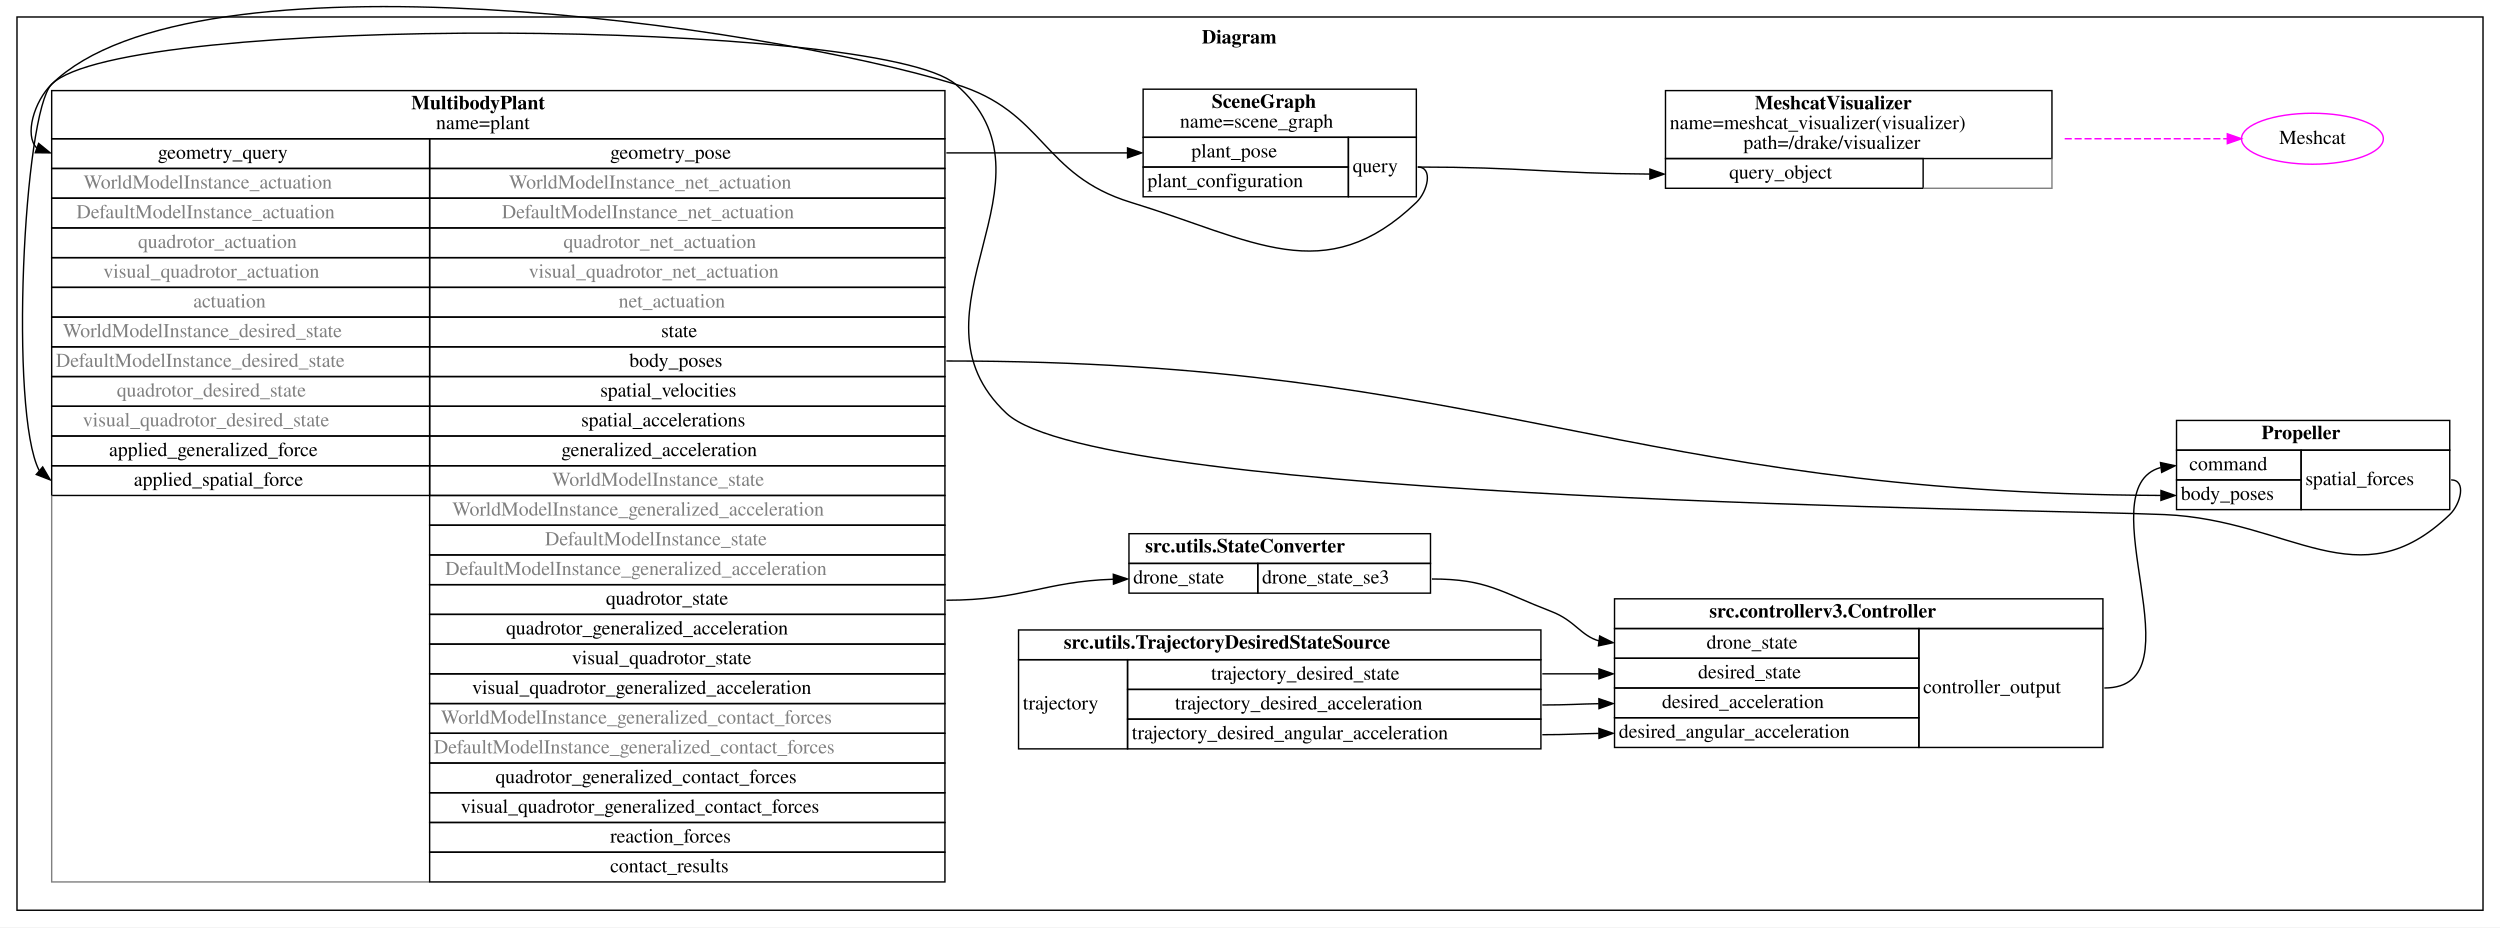
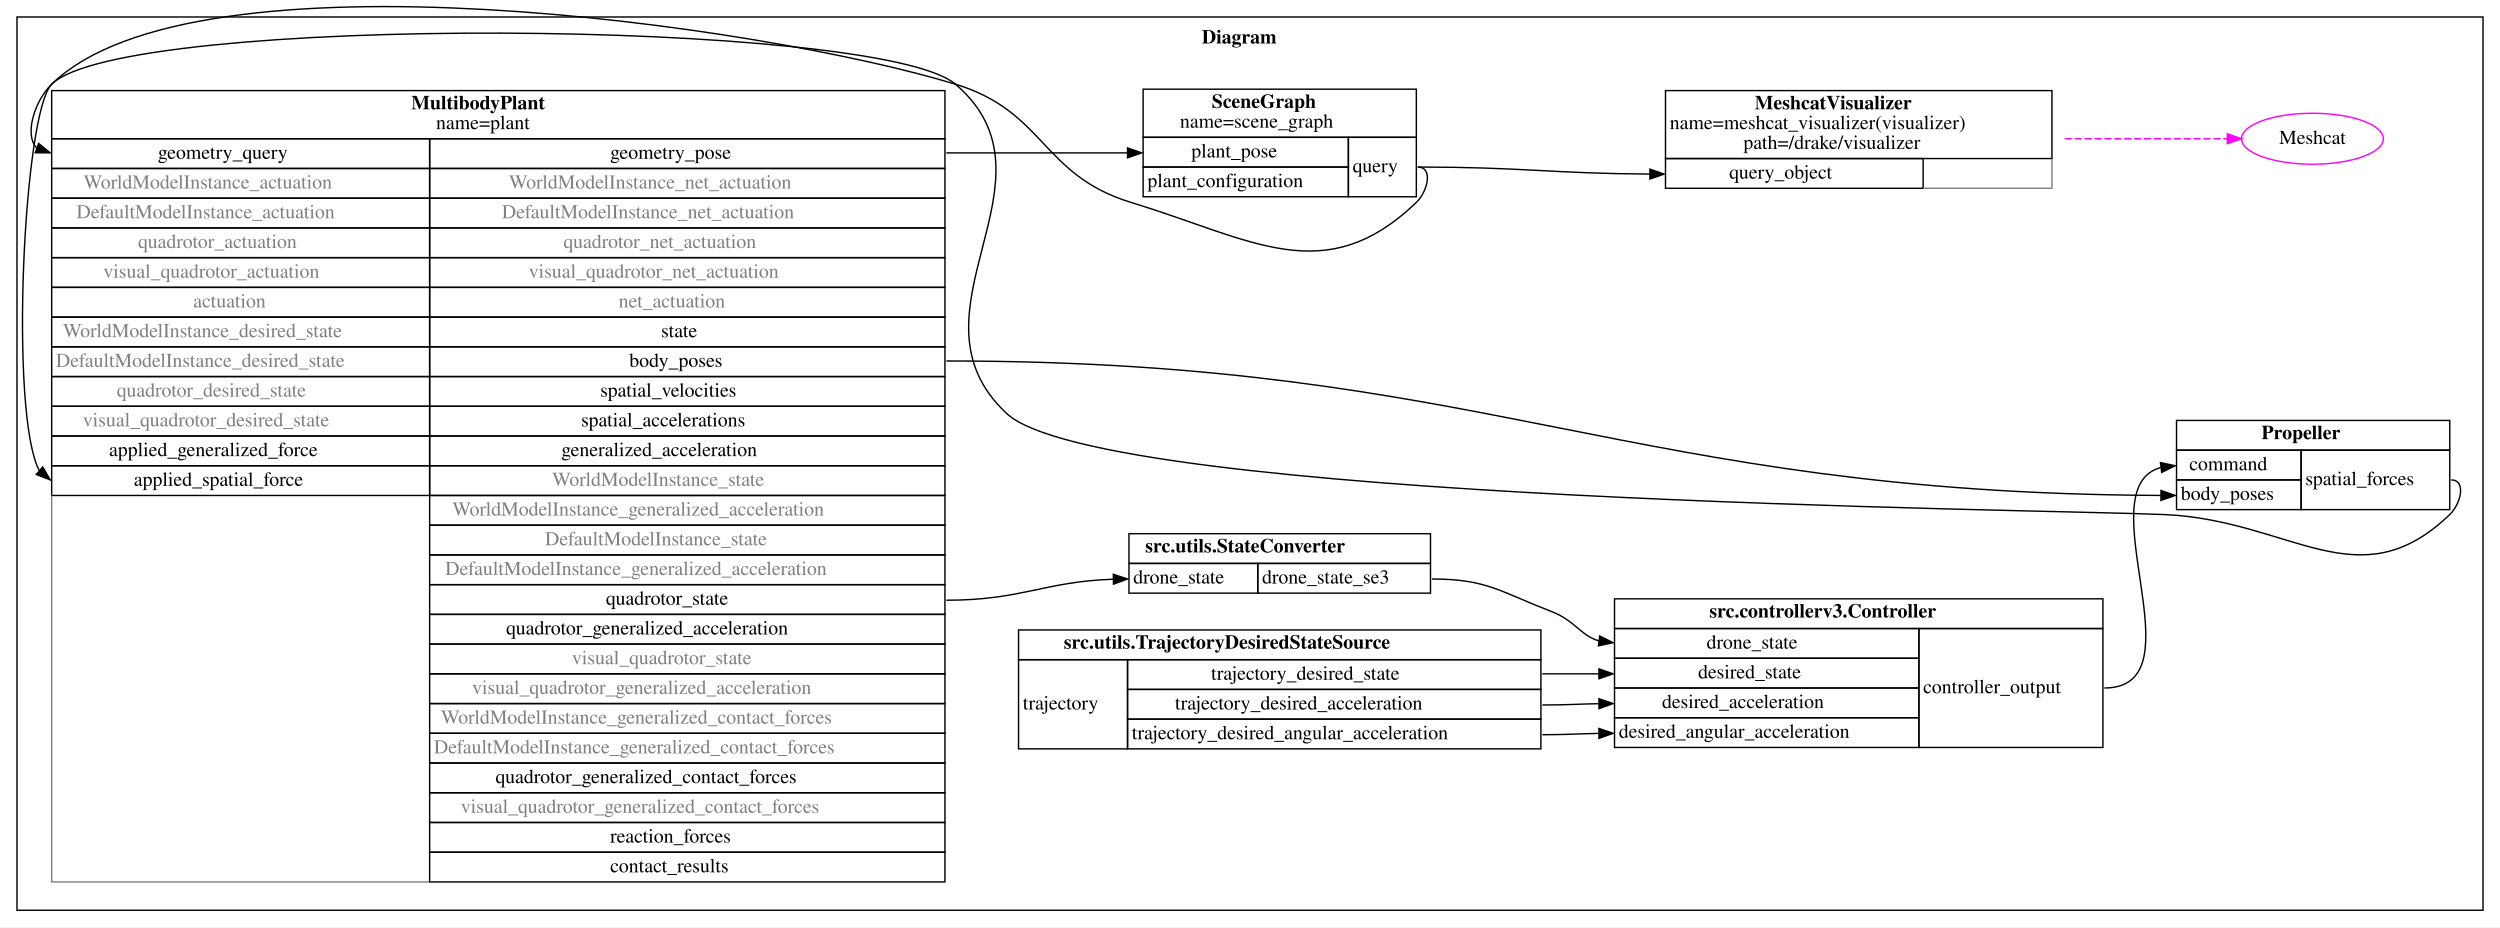
<svg xmlns="http://www.w3.org/2000/svg" width="1766pt" height="655pt" viewBox="0.00 0.00 1766.00 655.00">
  <g id="graph0" class="graph" transform="scale(1 1) rotate(0) translate(4 651)">
    <polygon fill="white" stroke="transparent" points="-4,4 -4,-651 1762,-651 1762,4 -4,4" />
    <g id="clust1" class="cluster">
      <polygon fill="none" stroke="black" points="8,-8 8,-639 1750,-639 1750,-8 8,-8" />
      <text text-anchor="start" x="845" y="-620.3" font-family="Times,serif" font-weight="bold" font-size="14.00">Diagram</text>
    </g>
    <g id="clust2" class="cluster">
      <polygon fill="none" stroke="white" points="16,-16 16,-600 1742,-600 1742,-16 16,-16" />
    </g>
    <g id="node1" class="node">
      <polygon fill="none" stroke="black" points="32.5,-553 32.5,-587 663.5,-587 663.5,-553 32.5,-553" />
      <text text-anchor="start" x="286.5" y="-573.8" font-family="Times,serif" font-weight="bold" font-size="14.00">MultibodyPlant</text>
      <text text-anchor="start" x="304" y="-559.8" font-family="Times,serif" font-size="14.00">name=plant</text>
      <polygon fill="none" stroke="black" points="32.5,-532 32.5,-553 299.5,-553 299.5,-532 32.5,-532" />
      <text text-anchor="start" x="107.5" y="-538.8" font-family="Times,serif" font-size="14.00">geometry_query</text>
      <polygon fill="none" stroke="black" points="299.5,-532 299.5,-553 663.5,-553 663.5,-532 299.5,-532" />
      <text text-anchor="start" x="427" y="-538.8" font-family="Times,serif" font-size="14.00">geometry_pose</text>
      <polygon fill="none" stroke="black" points="32.5,-511 32.5,-532 299.5,-532 299.5,-511 32.5,-511" />
      <text text-anchor="start" x="55" y="-517.8" font-family="Times,serif" font-size="14.00" fill="grey">WorldModelInstance_actuation</text>
      <polygon fill="none" stroke="black" points="299.5,-511 299.5,-532 663.5,-532 663.5,-511 299.5,-511" />
      <text text-anchor="start" x="355.5" y="-517.8" font-family="Times,serif" font-size="14.00" fill="grey">WorldModelInstance_net_actuation</text>
      <polygon fill="none" stroke="black" points="32.5,-490 32.5,-511 299.5,-511 299.5,-490 32.5,-490" />
      <text text-anchor="start" x="50" y="-496.8" font-family="Times,serif" font-size="14.00" fill="grey">DefaultModelInstance_actuation</text>
      <polygon fill="none" stroke="black" points="299.5,-490 299.5,-511 663.5,-511 663.5,-490 299.5,-490" />
      <text text-anchor="start" x="350.5" y="-496.8" font-family="Times,serif" font-size="14.00" fill="grey">DefaultModelInstance_net_actuation</text>
      <polygon fill="none" stroke="black" points="32.5,-469 32.5,-490 299.5,-490 299.5,-469 32.5,-469" />
      <text text-anchor="start" x="93.5" y="-475.8" font-family="Times,serif" font-size="14.00" fill="grey">quadrotor_actuation</text>
      <polygon fill="none" stroke="black" points="299.5,-469 299.5,-490 663.5,-490 663.5,-469 299.5,-469" />
      <text text-anchor="start" x="394" y="-475.8" font-family="Times,serif" font-size="14.00" fill="grey">quadrotor_net_actuation</text>
      <polygon fill="none" stroke="black" points="32.5,-448 32.5,-469 299.5,-469 299.5,-448 32.5,-448" />
      <text text-anchor="start" x="69" y="-454.8" font-family="Times,serif" font-size="14.00" fill="grey">visual_quadrotor_actuation</text>
      <polygon fill="none" stroke="black" points="299.5,-448 299.5,-469 663.5,-469 663.5,-448 299.5,-448" />
      <text text-anchor="start" x="369.5" y="-454.8" font-family="Times,serif" font-size="14.00" fill="grey">visual_quadrotor_net_actuation</text>
      <polygon fill="none" stroke="black" points="32.5,-427 32.5,-448 299.5,-448 299.5,-427 32.5,-427" />
      <text text-anchor="start" x="132.5" y="-433.8" font-family="Times,serif" font-size="14.00" fill="grey">actuation</text>
      <polygon fill="none" stroke="black" points="299.5,-427 299.5,-448 663.5,-448 663.5,-427 299.5,-427" />
      <text text-anchor="start" x="433" y="-433.8" font-family="Times,serif" font-size="14.00" fill="grey">net_actuation</text>
      <polygon fill="none" stroke="black" points="32.5,-406 32.5,-427 299.5,-427 299.5,-406 32.5,-406" />
      <text text-anchor="start" x="40.5" y="-412.8" font-family="Times,serif" font-size="14.00" fill="grey">WorldModelInstance_desired_state</text>
      <polygon fill="none" stroke="black" points="299.5,-406 299.5,-427 663.5,-427 663.5,-406 299.5,-406" />
      <text text-anchor="start" x="463" y="-412.8" font-family="Times,serif" font-size="14.00">state</text>
      <polygon fill="none" stroke="black" points="32.5,-385 32.5,-406 299.5,-406 299.5,-385 32.5,-385" />
      <text text-anchor="start" x="35.5" y="-391.8" font-family="Times,serif" font-size="14.00" fill="grey">DefaultModelInstance_desired_state</text>
      <polygon fill="none" stroke="black" points="299.5,-385 299.5,-406 663.5,-406 663.5,-385 299.5,-385" />
      <text text-anchor="start" x="440.5" y="-391.8" font-family="Times,serif" font-size="14.00">body_poses</text>
      <polygon fill="none" stroke="black" points="32.5,-364 32.5,-385 299.5,-385 299.5,-364 32.5,-364" />
      <text text-anchor="start" x="78.5" y="-370.8" font-family="Times,serif" font-size="14.00" fill="grey">quadrotor_desired_state</text>
      <polygon fill="none" stroke="black" points="299.5,-364 299.5,-385 663.5,-385 663.5,-364 299.5,-364" />
      <text text-anchor="start" x="420" y="-370.8" font-family="Times,serif" font-size="14.00">spatial_velocities</text>
      <polygon fill="none" stroke="black" points="32.5,-343 32.5,-364 299.5,-364 299.5,-343 32.5,-343" />
      <text text-anchor="start" x="54.5" y="-349.8" font-family="Times,serif" font-size="14.00" fill="grey">visual_quadrotor_desired_state</text>
      <polygon fill="none" stroke="black" points="299.5,-343 299.5,-364 663.5,-364 663.5,-343 299.5,-343" />
      <text text-anchor="start" x="406.5" y="-349.8" font-family="Times,serif" font-size="14.00">spatial_accelerations</text>
      <polygon fill="none" stroke="black" points="32.5,-322 32.5,-343 299.5,-343 299.5,-322 32.5,-322" />
      <text text-anchor="start" x="73" y="-328.8" font-family="Times,serif" font-size="14.00">applied_generalized_force</text>
      <polygon fill="none" stroke="black" points="299.5,-322 299.5,-343 663.5,-343 663.5,-322 299.5,-322" />
      <text text-anchor="start" x="392.5" y="-328.8" font-family="Times,serif" font-size="14.00">generalized_acceleration</text>
      <polygon fill="none" stroke="black" points="32.5,-301 32.5,-322 299.5,-322 299.5,-301 32.5,-301" />
      <text text-anchor="start" x="90.5" y="-307.8" font-family="Times,serif" font-size="14.00">applied_spatial_force</text>
      <polygon fill="none" stroke="black" points="299.5,-301 299.5,-322 663.5,-322 663.5,-301 299.5,-301" />
      <text text-anchor="start" x="386" y="-307.8" font-family="Times,serif" font-size="14.00" fill="grey">WorldModelInstance_state</text>
      <polyline fill="none" stroke="grey" points="32.5,-301 32.5,-28 299.5,-28 " />
      <polygon fill="none" stroke="black" points="299.5,-280 299.5,-301 663.5,-301 663.5,-280 299.5,-280" />
      <text text-anchor="start" x="315.5" y="-286.8" font-family="Times,serif" font-size="14.00" fill="grey">WorldModelInstance_generalized_acceleration</text>
      <polygon fill="none" stroke="black" points="299.5,-259 299.5,-280 663.5,-280 663.5,-259 299.5,-259" />
      <text text-anchor="start" x="381" y="-265.8" font-family="Times,serif" font-size="14.00" fill="grey">DefaultModelInstance_state</text>
      <polygon fill="none" stroke="black" points="299.5,-238 299.5,-259 663.5,-259 663.5,-238 299.5,-238" />
      <text text-anchor="start" x="310.5" y="-244.8" font-family="Times,serif" font-size="14.00" fill="grey">DefaultModelInstance_generalized_acceleration</text>
      <polygon fill="none" stroke="black" points="299.5,-217 299.5,-238 663.5,-238 663.5,-217 299.5,-217" />
      <text text-anchor="start" x="424" y="-223.8" font-family="Times,serif" font-size="14.00">quadrotor_state</text>
      <polygon fill="none" stroke="black" points="299.5,-196 299.5,-217 663.5,-217 663.5,-196 299.5,-196" />
      <text text-anchor="start" x="353.5" y="-202.8" font-family="Times,serif" font-size="14.00">quadrotor_generalized_acceleration</text>
      <polygon fill="none" stroke="black" points="299.5,-175 299.5,-196 663.5,-196 663.5,-175 299.5,-175" />
-       <text text-anchor="start" x="400" y="-181.8" font-family="Times,serif" font-size="14.00">visual_quadrotor_state</text>
+       <text text-anchor="start" x="400" y="-181.8" font-family="Times,serif" font-size="14.00" fill="grey">visual_quadrotor_state</text>
      <polygon fill="none" stroke="black" points="299.5,-154 299.5,-175 663.5,-175 663.5,-154 299.5,-154" />
-       <text text-anchor="start" x="329.5" y="-160.8" font-family="Times,serif" font-size="14.00">visual_quadrotor_generalized_acceleration</text>
+       <text text-anchor="start" x="329.5" y="-160.8" font-family="Times,serif" font-size="14.00" fill="grey">visual_quadrotor_generalized_acceleration</text>
      <polygon fill="none" stroke="black" points="299.5,-133 299.5,-154 663.5,-154 663.5,-133 299.5,-133" />
      <text text-anchor="start" x="307.5" y="-139.8" font-family="Times,serif" font-size="14.00" fill="grey">WorldModelInstance_generalized_contact_forces</text>
      <polygon fill="none" stroke="black" points="299.5,-112 299.5,-133 663.5,-133 663.5,-112 299.5,-112" />
      <text text-anchor="start" x="302.5" y="-118.8" font-family="Times,serif" font-size="14.00" fill="grey">DefaultModelInstance_generalized_contact_forces</text>
      <polygon fill="none" stroke="black" points="299.5,-91 299.5,-112 663.5,-112 663.5,-91 299.5,-91" />
      <text text-anchor="start" x="346" y="-97.8" font-family="Times,serif" font-size="14.00">quadrotor_generalized_contact_forces</text>
      <polygon fill="none" stroke="black" points="299.5,-70 299.5,-91 663.5,-91 663.5,-70 299.5,-70" />
-       <text text-anchor="start" x="321.5" y="-76.8" font-family="Times,serif" font-size="14.00">visual_quadrotor_generalized_contact_forces</text>
+       <text text-anchor="start" x="321.5" y="-76.8" font-family="Times,serif" font-size="14.00" fill="grey">visual_quadrotor_generalized_contact_forces</text>
      <polygon fill="none" stroke="black" points="299.5,-49 299.5,-70 663.5,-70 663.5,-49 299.5,-49" />
      <text text-anchor="start" x="427" y="-55.8" font-family="Times,serif" font-size="14.00">reaction_forces</text>
      <polygon fill="none" stroke="black" points="299.5,-28 299.5,-49 663.5,-49 663.5,-28 299.5,-28" />
      <text text-anchor="start" x="427" y="-34.8" font-family="Times,serif" font-size="14.00">contact_results</text>
    </g>
    <g id="node2" class="node">
      <polygon fill="none" stroke="black" points="803.5,-554 803.5,-588 996.5,-588 996.5,-554 803.5,-554" />
      <text text-anchor="start" x="852" y="-574.8" font-family="Times,serif" font-weight="bold" font-size="14.00">SceneGraph</text>
      <text text-anchor="start" x="829.5" y="-560.8" font-family="Times,serif" font-size="14.00">name=scene_graph</text>
      <polygon fill="none" stroke="black" points="803.5,-533 803.5,-554 948.5,-554 948.5,-533 803.5,-533" />
      <text text-anchor="start" x="837.5" y="-539.8" font-family="Times,serif" font-size="14.00">plant_pose</text>
      <polygon fill="none" stroke="black" points="948.5,-512 948.5,-554 996.5,-554 996.5,-512 948.5,-512" />
      <text text-anchor="start" x="951.5" y="-529.3" font-family="Times,serif" font-size="14.00">query</text>
      <polygon fill="none" stroke="black" points="803.5,-512 803.5,-533 948.5,-533 948.5,-512 803.5,-512" />
      <text text-anchor="start" x="806.5" y="-518.8" font-family="Times,serif" font-size="14.00">plant_configuration</text>
    </g>
    <g id="edge11" class="edge">
      <path fill="none" stroke="black" d="M664.5,-543C722.24,-543 739.21,-543 792.17,-543" />
      <polygon fill="black" stroke="black" points="792.5,-546.5 802.5,-543 792.5,-539.5 792.5,-546.5" />
    </g>
    <g id="node3" class="node">
      <polygon fill="none" stroke="black" points="1533.5,-333 1533.5,-354 1726.5,-354 1726.5,-333 1533.5,-333" />
      <text text-anchor="start" x="1593.5" y="-340.8" font-family="Times,serif" font-weight="bold" font-size="14.00">Propeller</text>
      <polygon fill="none" stroke="black" points="1533.5,-312 1533.5,-333 1621.5,-333 1621.5,-312 1533.5,-312" />
      <text text-anchor="start" x="1542.5" y="-318.8" font-family="Times,serif" font-size="14.00">command</text>
      <polygon fill="none" stroke="black" points="1621.5,-291 1621.5,-333 1726.5,-333 1726.5,-291 1621.5,-291" />
      <text text-anchor="start" x="1624.5" y="-308.3" font-family="Times,serif" font-size="14.00">spatial_forces</text>
      <polygon fill="none" stroke="black" points="1533.5,-291 1533.5,-312 1621.5,-312 1621.5,-291 1533.5,-291" />
      <text text-anchor="start" x="1536.5" y="-297.8" font-family="Times,serif" font-size="14.00">body_poses</text>
    </g>
    <g id="edge10" class="edge">
      <path fill="none" stroke="black" d="M664.5,-396C1049.17,-396 1142.78,-302.66 1522.34,-301.02" />
      <polygon fill="black" stroke="black" points="1522.51,-304.52 1532.5,-301 1522.49,-297.52 1522.51,-304.52" />
    </g>
    <g id="node5" class="node">
      <polygon fill="none" stroke="black" points="793.5,-253 793.5,-274 1006.5,-274 1006.5,-253 793.5,-253" />
      <text text-anchor="start" x="805" y="-260.8" font-family="Times,serif" font-weight="bold" font-size="14.00">src.utils.StateConverter</text>
      <polygon fill="none" stroke="black" points="793.5,-232 793.5,-253 884.5,-253 884.5,-232 793.5,-232" />
      <text text-anchor="start" x="796.5" y="-238.8" font-family="Times,serif" font-size="14.00">drone_state</text>
      <polygon fill="none" stroke="black" points="884.5,-232 884.5,-253 1006.5,-253 1006.5,-232 884.5,-232" />
      <text text-anchor="start" x="887.5" y="-238.8" font-family="Times,serif" font-size="14.00">drone_state_se3</text>
    </g>
    <g id="edge2" class="edge">
      <path fill="none" stroke="black" d="M664.5,-227C718.2,-227 733.37,-240.18 782.25,-241.83" />
      <polygon fill="black" stroke="black" points="782.44,-245.34 792.5,-242 782.56,-238.34 782.44,-245.34" />
    </g>
-     <g id="edge3" class="edge">
+     <g id="edge7" class="edge">
      <path fill="none" stroke="black" d="M997.5,-533C1008.62,-533 1004.52,-515.7 996.5,-508 931.92,-445.95 880.65,-481.85 795,-508 731.45,-527.4 734.55,-572.1 671,-591.5 535.29,-632.93 133.86,-690.79 32.5,-591.5 20.11,-579.36 13.05,-555.35 22,-546.44" />
      <polygon fill="black" stroke="black" points="23.29,-549.69 31.5,-543 20.91,-543.11 23.29,-549.69" />
    </g>
    <g id="node7" class="node">
      <polygon fill="none" stroke="black" points="1172.5,-539 1172.5,-587 1445.5,-587 1445.5,-539 1172.5,-539" />
      <text text-anchor="start" x="1235.5" y="-573.8" font-family="Times,serif" font-weight="bold" font-size="14.00">MeshcatVisualizer</text>
      <text text-anchor="start" x="1175.5" y="-559.8" font-family="Times,serif" font-size="14.00">name=meshcat_visualizer(visualizer)</text>
      <text text-anchor="start" x="1227.5" y="-545.8" font-family="Times,serif" font-size="14.00">path=/drake/visualizer</text>
      <polygon fill="none" stroke="black" points="1172.5,-518 1172.5,-539 1354.5,-539 1354.5,-518 1172.5,-518" />
      <text text-anchor="start" x="1217.5" y="-524.8" font-family="Times,serif" font-size="14.00">query_object</text>
      <polyline fill="none" stroke="grey" points="1354.5,-518 1445.5,-518 1445.5,-539 " />
    </g>
    <g id="edge12" class="edge">
      <path fill="none" stroke="black" d="M997.5,-533C1071.39,-533 1092.29,-528.44 1161.41,-528.03" />
      <polygon fill="black" stroke="black" points="1161.51,-531.53 1171.5,-528 1161.49,-524.53 1161.51,-531.53" />
    </g>
-     <g id="edge4" class="edge">
+     <g id="edge8" class="edge">
      <path fill="none" stroke="black" d="M1727.5,-312C1738.4,-312 1734.36,-295.05 1726.5,-287.5 1661.9,-225.48 1614.47,-283.6 1525,-287.5 1433.85,-291.48 773.62,-296.66 707,-359 630.65,-430.44 750.39,-523.45 671,-591.5 617.13,-637.67 82.75,-641.58 32.5,-591.5 12.61,-571.68 2.48,-359.14 23.69,-318.65" />
      <polygon fill="black" stroke="black" points="26.15,-321.15 31.5,-312 21.62,-315.81 26.15,-321.15" />
    </g>
    <g id="node4" class="node">
      <polygon fill="none" stroke="black" points="1136.5,-207 1136.5,-228 1481.5,-228 1481.5,-207 1136.5,-207" />
      <text text-anchor="start" x="1203.5" y="-214.8" font-family="Times,serif" font-weight="bold" font-size="14.00">src.controllerv3.Controller</text>
      <polygon fill="none" stroke="black" points="1136.5,-186 1136.5,-207 1351.5,-207 1351.5,-186 1136.5,-186" />
      <text text-anchor="start" x="1201.5" y="-192.8" font-family="Times,serif" font-size="14.00">drone_state</text>
      <polygon fill="none" stroke="black" points="1351.5,-123 1351.5,-207 1481.5,-207 1481.5,-123 1351.5,-123" />
      <text text-anchor="start" x="1354.5" y="-161.3" font-family="Times,serif" font-size="14.00">controller_output</text>
      <polygon fill="none" stroke="black" points="1136.5,-165 1136.5,-186 1351.5,-186 1351.5,-165 1136.5,-165" />
      <text text-anchor="start" x="1195.5" y="-171.8" font-family="Times,serif" font-size="14.00">desired_state</text>
      <polygon fill="none" stroke="black" points="1136.5,-144 1136.5,-165 1351.5,-165 1351.5,-144 1136.5,-144" />
      <text text-anchor="start" x="1170" y="-150.8" font-family="Times,serif" font-size="14.00">desired_acceleration</text>
      <polygon fill="none" stroke="black" points="1136.5,-123 1136.5,-144 1351.5,-144 1351.5,-123 1136.5,-123" />
      <text text-anchor="start" x="1139.5" y="-129.8" font-family="Times,serif" font-size="14.00">desired_angular_acceleration</text>
    </g>
    <g id="edge9" class="edge">
      <path fill="none" stroke="black" d="M1482.5,-165C1551.87,-165 1468.97,-305.88 1522.28,-320.74" />
      <polygon fill="black" stroke="black" points="1522.15,-324.25 1532.5,-322 1523.01,-317.3 1522.15,-324.25" />
    </g>
-     <g id="edge5" class="edge">
+     <g id="edge3" class="edge">
      <path fill="none" stroke="black" d="M1007.5,-242C1046.42,-242 1055.67,-232.97 1092,-219 1108.59,-212.62 1112.65,-201.9 1125.54,-198.26" />
      <polygon fill="black" stroke="black" points="1126.02,-201.73 1135.5,-197 1125.14,-194.78 1126.02,-201.73" />
    </g>
    <g id="node6" class="node">
      <polygon fill="none" stroke="black" points="715.5,-185 715.5,-206 1084.5,-206 1084.5,-185 715.5,-185" />
      <text text-anchor="start" x="747.5" y="-192.8" font-family="Times,serif" font-weight="bold" font-size="14.00">src.utils.TrajectoryDesiredStateSource</text>
      <polygon fill="none" stroke="black" points="715.5,-122 715.5,-185 792.5,-185 792.5,-122 715.5,-122" />
      <text text-anchor="start" x="718.5" y="-149.8" font-family="Times,serif" font-size="14.00">trajectory</text>
      <polygon fill="none" stroke="black" points="792.5,-164 792.5,-185 1084.5,-185 1084.5,-164 792.5,-164" />
      <text text-anchor="start" x="851.5" y="-170.8" font-family="Times,serif" font-size="14.00">trajectory_desired_state</text>
      <polygon fill="none" stroke="black" points="792.5,-143 792.5,-164 1084.5,-164 1084.5,-143 792.5,-143" />
      <text text-anchor="start" x="826" y="-149.8" font-family="Times,serif" font-size="14.00">trajectory_desired_acceleration</text>
      <polygon fill="none" stroke="black" points="792.5,-122 792.5,-143 1084.5,-143 1084.5,-122 792.5,-122" />
      <text text-anchor="start" x="795.5" y="-128.8" font-family="Times,serif" font-size="14.00">trajectory_desired_angular_acceleration</text>
    </g>
-     <g id="edge6" class="edge">
+     <g id="edge4" class="edge">
      <path fill="none" stroke="black" d="M1085.5,-175C1103.9,-175 1110.88,-175 1125.35,-175" />
      <polygon fill="black" stroke="black" points="1125.5,-178.5 1135.5,-175 1125.5,-171.5 1125.5,-178.5" />
    </g>
-     <g id="edge7" class="edge">
+     <g id="edge5" class="edge">
      <path fill="none" stroke="black" d="M1085.5,-153C1103.91,-153 1110.87,-153.69 1125.35,-153.92" />
      <polygon fill="black" stroke="black" points="1125.47,-157.42 1135.5,-154 1125.53,-150.42 1125.47,-157.42" />
    </g>
-     <g id="edge8" class="edge">
+     <g id="edge6" class="edge">
      <path fill="none" stroke="black" d="M1085.5,-132C1103.91,-132 1110.87,-132.69 1125.35,-132.92" />
      <polygon fill="black" stroke="black" points="1125.47,-136.42 1135.5,-133 1125.53,-129.42 1125.47,-136.42" />
    </g>
    <g id="node8" class="node">
      <ellipse fill="none" stroke="magenta" cx="1629.5" cy="-553" rx="50.09" ry="18" />
      <text text-anchor="middle" x="1629.5" y="-549.3" font-family="Times,serif" font-size="14.00">Meshcat</text>
    </g>
    <g id="edge1" class="edge">
      <path fill="none" stroke="magenta" stroke-dasharray="5,2" d="M1454.5,-553C1492.69,-553 1535.59,-553 1569.24,-553" />
      <polygon fill="magenta" stroke="magenta" points="1569.37,-556.5 1579.37,-553 1569.37,-549.5 1569.37,-556.5" />
    </g>
  </g>
</svg>
